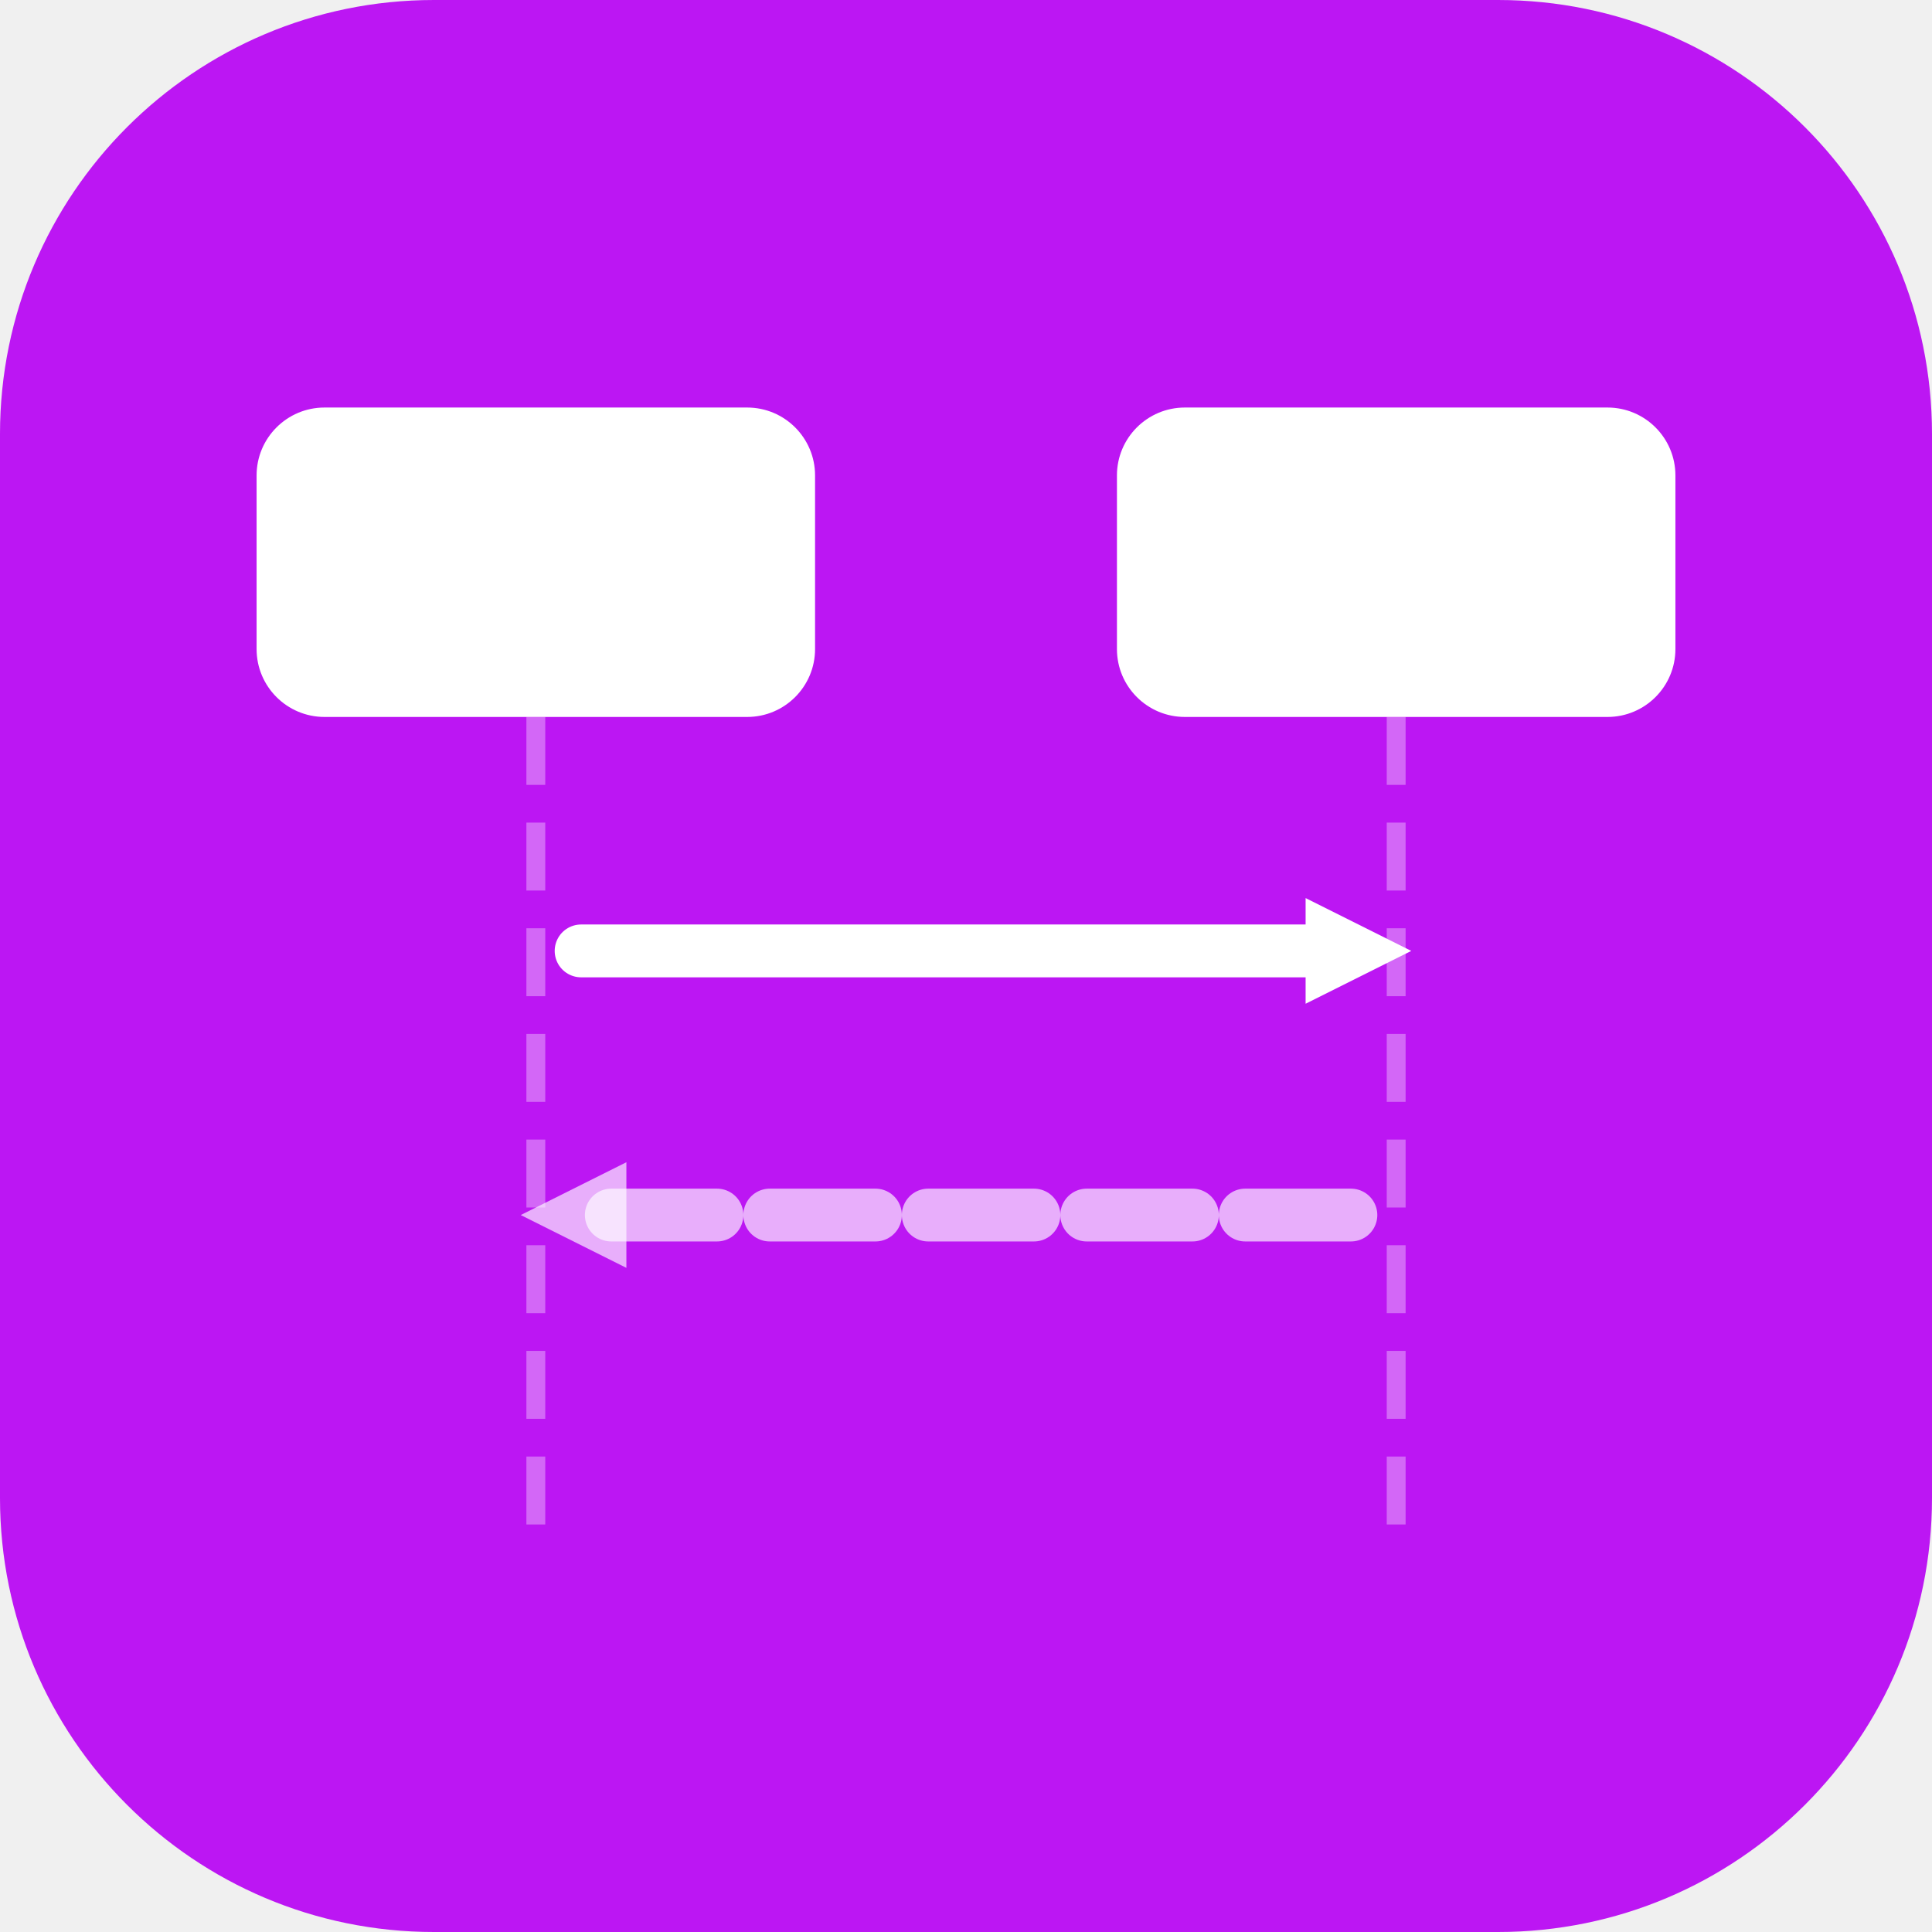
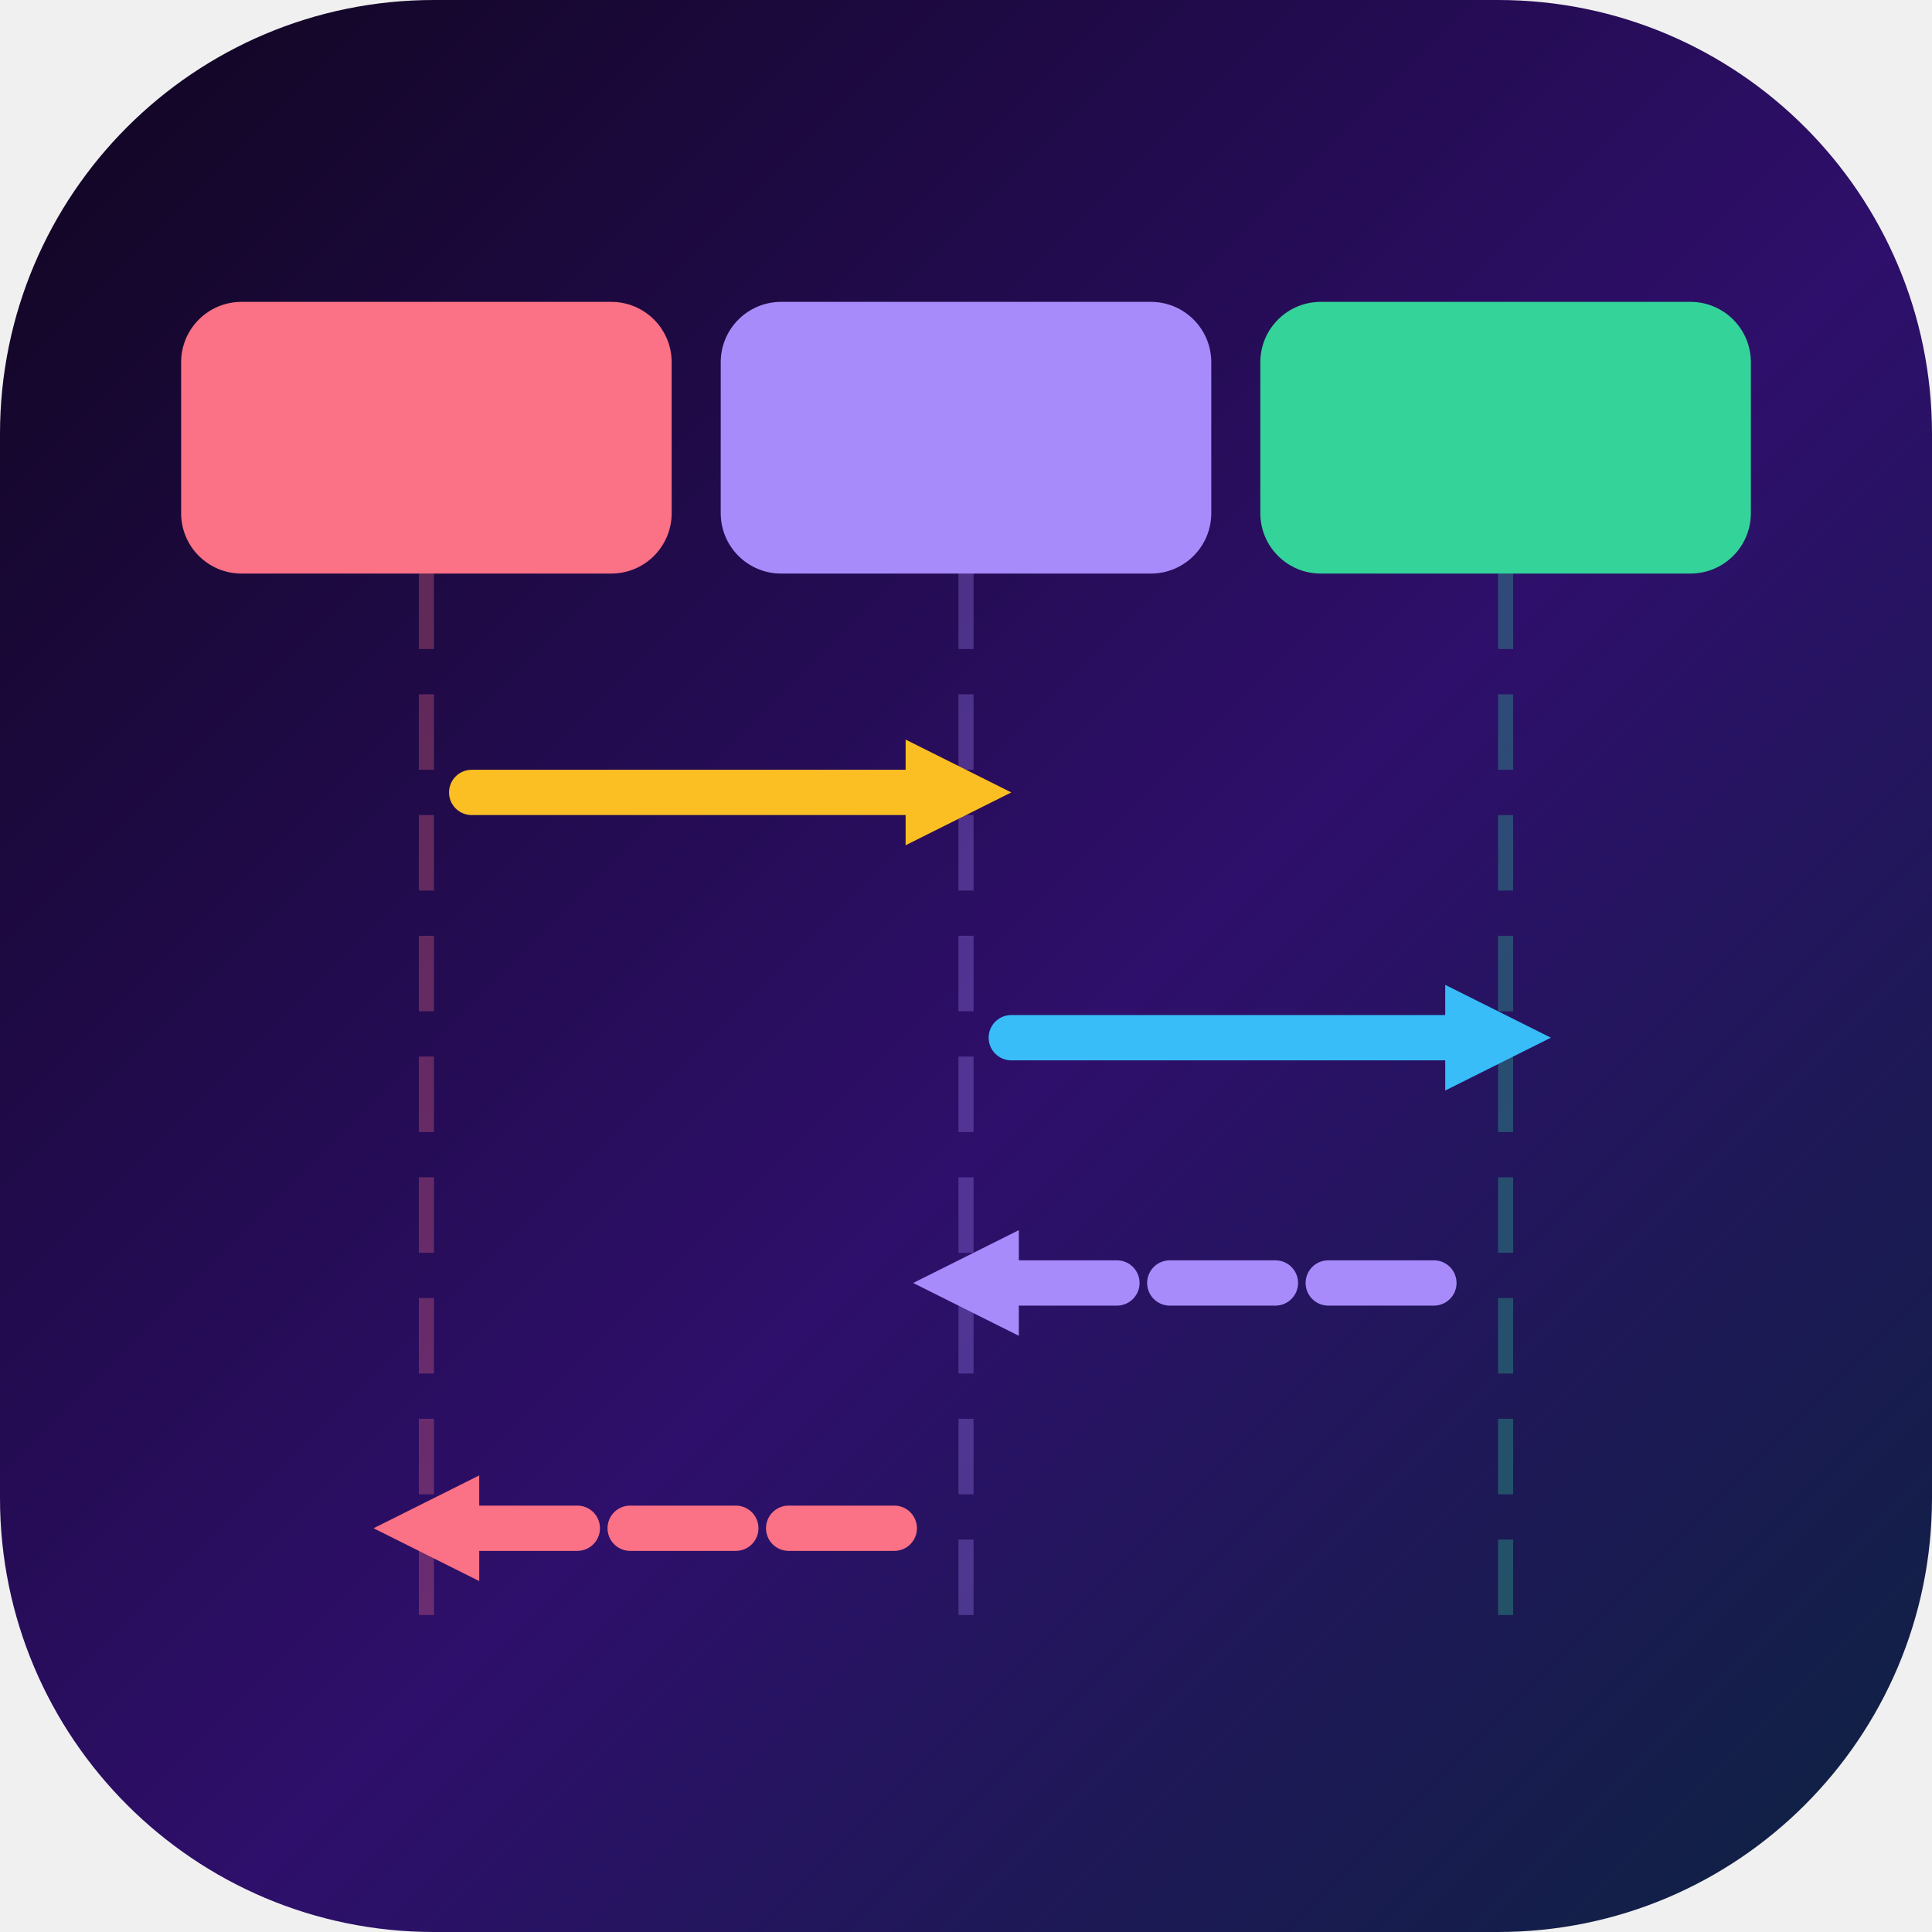
<svg xmlns="http://www.w3.org/2000/svg" viewBox="0 0 512 512">
-   <rect width="512" height="512" rx="115" fill="hsl(285,90%,52%)" />
-   <rect x="68" y="108" width="148" height="82" rx="18" fill="white" />
-   <rect x="296" y="108" width="148" height="82" rx="18" fill="white" />
-   <line x1="142" y1="190" x2="142" y2="404" stroke="rgba(255,255,255,0.35)" stroke-width="5" stroke-dasharray="18 10" />
-   <line x1="370" y1="190" x2="370" y2="404" stroke="rgba(255,255,255,0.35)" stroke-width="5" stroke-dasharray="18 10" />
-   <line x1="154" y1="252" x2="354" y2="252" stroke="white" stroke-width="14" stroke-linecap="round" />
-   <polygon points="374,252 346,238 346,266" fill="white" />
-   <line x1="358" y1="322" x2="158" y2="322" stroke="rgba(255,255,255,0.65)" stroke-width="14" stroke-linecap="round" stroke-dasharray="28 14" />
-   <polygon points="138,322 166,308 166,336" fill="rgba(255,255,255,0.65)" />
+   <defs>
+     <linearGradient id="bg" x1="0%" y1="0%" x2="100%" y2="100%">
+       <stop offset="0%" stop-color="#0f051e" />
+       <stop offset="55%" stop-color="#2e0f6b" />
+       <stop offset="100%" stop-color="#0c2340" />
+     </linearGradient>
+   </defs>
+   <rect width="512" height="512" rx="115" fill="url(#bg)" />
+   <rect x="48" y="80" width="130" height="72" rx="16" fill="#fb7185" />
+   <rect x="191" y="80" width="130" height="72" rx="16" fill="#a78bfa" />
+   <rect x="334" y="80" width="130" height="72" rx="16" fill="#34d399" />
+   <line x1="113" y1="152" x2="113" y2="432" stroke="#fb7185" stroke-width="4" stroke-dasharray="20 12" opacity="0.3" />
+   <line x1="256" y1="152" x2="256" y2="432" stroke="#a78bfa" stroke-width="4" stroke-dasharray="20 12" opacity="0.3" />
+   <line x1="399" y1="152" x2="399" y2="432" stroke="#34d399" stroke-width="4" stroke-dasharray="20 12" opacity="0.3" />
+   <line x1="125" y1="210" x2="242" y2="210" stroke="#fbbf24" stroke-width="12" stroke-linecap="round" />
+   <polygon points="268,210 240,196 240,224" fill="#fbbf24" />
+   <line x1="268" y1="275" x2="385" y2="275" stroke="#38bdf8" stroke-width="12" stroke-linecap="round" />
+   <polygon points="411,275 383,261 383,289" fill="#38bdf8" />
+   <line x1="268" y1="340" x2="385" y2="340" stroke="#a78bfa" stroke-width="12" stroke-linecap="round" stroke-dasharray="28 14" />
+   <polygon points="242,340 270,326 270,354" fill="#a78bfa" />
+   <line x1="125" y1="405" x2="242" y2="405" stroke="#fb7185" stroke-width="12" stroke-linecap="round" stroke-dasharray="28 14" />
+   <polygon points="99,405 127,391 127,419" fill="#fb7185" />
</svg>
